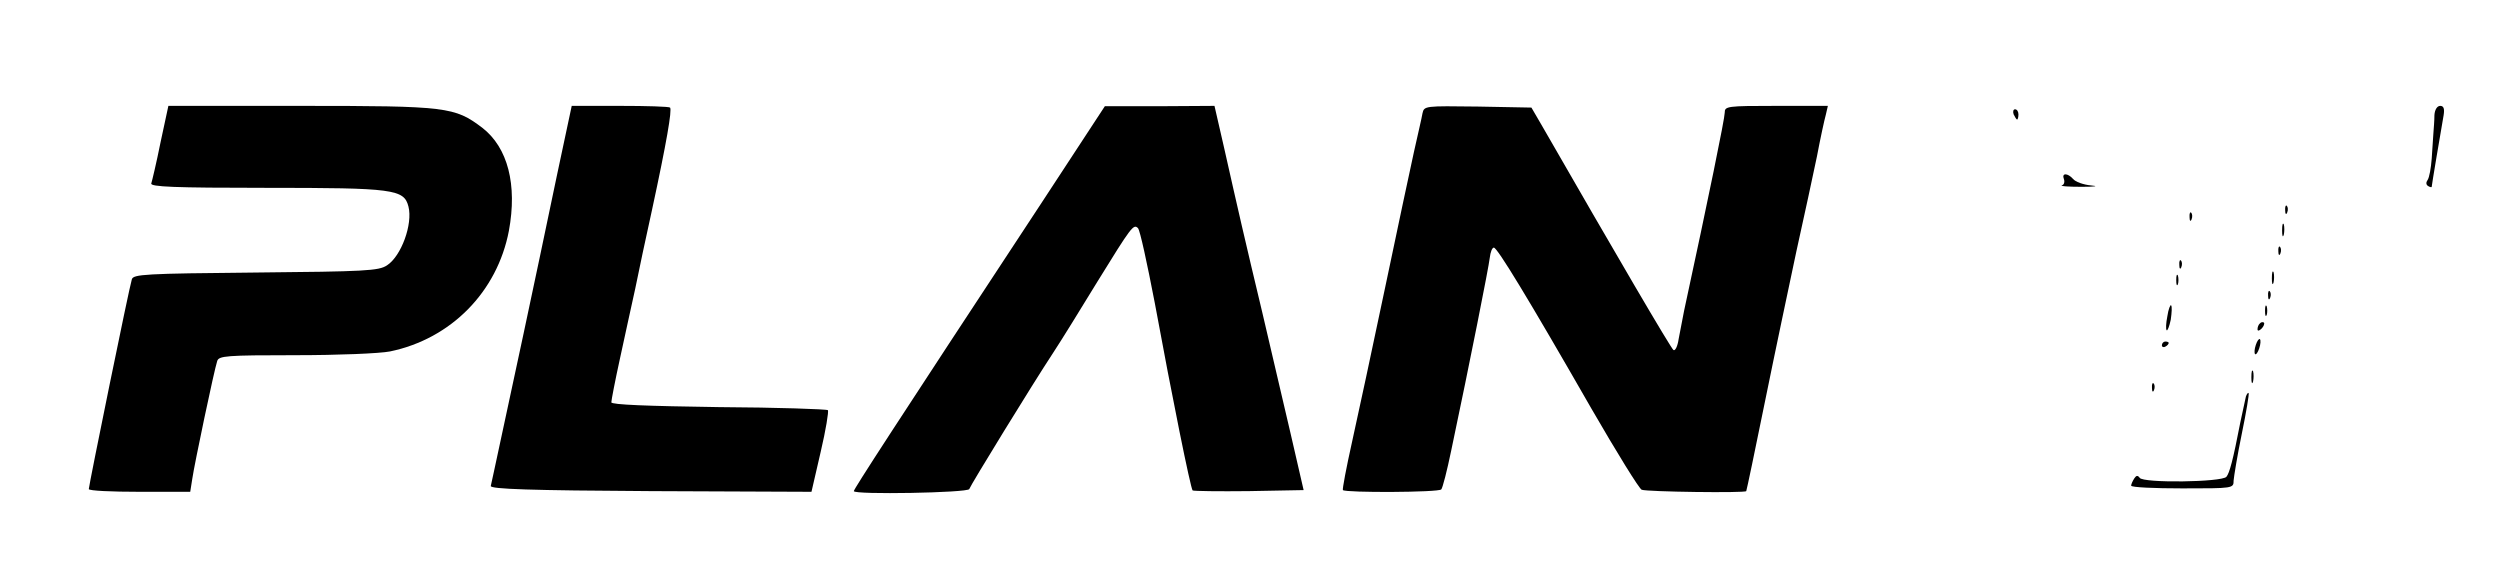
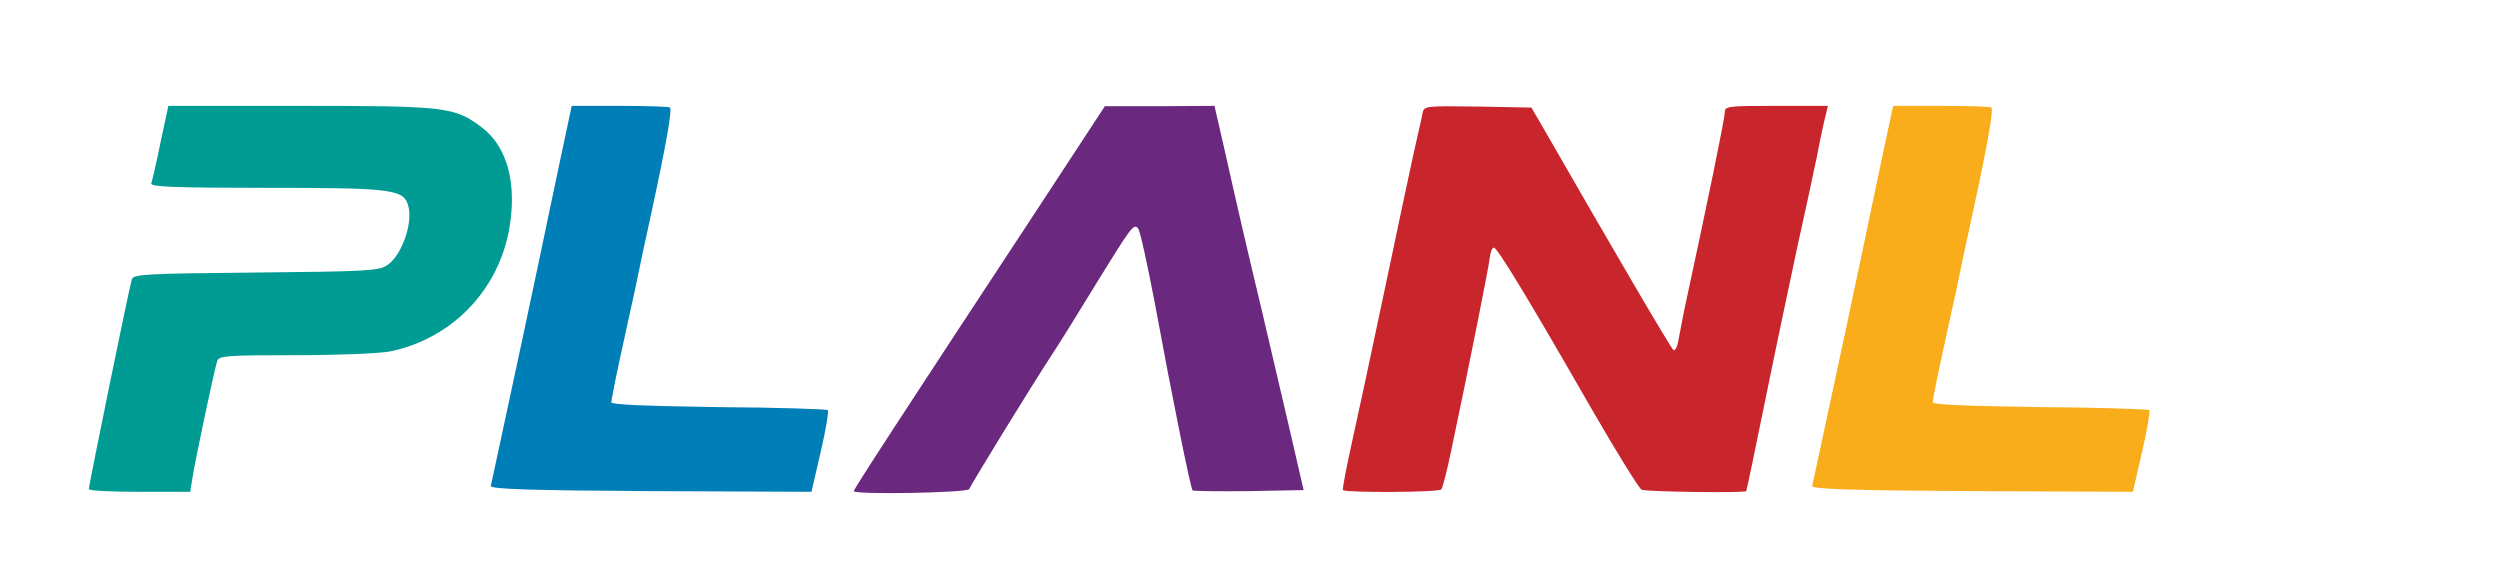
- <svg xmlns="http://www.w3.org/2000/svg" version="1.0" width="732pt" height="169pt" viewBox="0 0 732 169" preserveAspectRatio="xMidYMid meet">
-   <g transform="translate(0,169) scale(0.1,-0.1)" fill="#000000" stroke="none">
-     <path d="M470 1273 c-12 -60 -25 -114 -27 -120 -4 -10 67 -13 336 -13 375 0 404 -4 417 -55 13 -51 -21 -145 -63 -172 -24 -16 -63 -18 -385 -21 -324 -3 -358 -5 -362 -20 -7 -20 -126 -604 -126 -614 0 -5 67 -8 149 -8 l148 0 6 38 c6 42 64 318 73 345 5 15 25 17 229 17 125 0 247 5 277 11 179 37 314 175 348 353 25 135 -3 244 -78 302 -81 61 -102 64 -533 64 l-386 0 -23 -107z" />
-     <path d="M1631 1178 c-66 -317 -140 -662 -167 -786 -13 -63 -26 -119 -27 -125 -1 -9 115 -13 469 -15 l470 -2 27 117 c15 64 24 119 21 122 -3 3 -147 8 -320 9 -209 3 -314 7 -314 14 0 6 11 63 25 127 14 64 34 157 45 206 10 50 32 153 49 230 43 199 59 293 53 300 -3 3 -69 5 -147 5 l-141 0 -43 -202z" />
-     <path d="M3047 1092 c-431 -655 -547 -834 -547 -840 0 -11 334 -5 338 6 4 12 185 307 245 398 25 38 83 132 130 209 100 162 106 170 119 157 6 -6 27 -104 49 -218 51 -277 105 -544 111 -550 3 -2 77 -3 165 -2 l160 3 -38 165 c-21 91 -59 251 -83 355 -51 213 -72 305 -112 483 l-28 122 -160 -1 -161 0 -188 -287z" />
-     <path d="M4165 1358 c-2 -13 -14 -63 -25 -113 -11 -49 -49 -229 -85 -400 -36 -171 -79 -372 -96 -448 -17 -76 -29 -140 -27 -142 8 -8 280 -7 288 2 4 4 17 55 29 113 56 265 110 538 113 565 2 17 7 30 12 30 10 0 99 -146 286 -472 74 -128 140 -235 147 -237 14 -6 303 -10 306 -4 1 1 26 120 55 263 29 143 71 341 92 440 22 99 49 224 60 277 10 53 22 108 26 122 l6 26 -151 0 c-145 0 -151 -1 -151 -20 0 -17 -47 -247 -119 -580 -5 -25 -12 -62 -16 -83 -3 -21 -10 -35 -15 -32 -7 4 -172 286 -384 655 l-32 55 -157 3 c-156 2 -157 2 -162 -20z" />
-     <path d="M7128 1353 c0 -16 -2 -39 -3 -53 -1 -14 -3 -47 -5 -75 -2 -27 -7 -55 -12 -62 -5 -7 -5 -14 2 -18 5 -3 10 -4 10 -2 0 4 25 153 35 210 3 19 0 27 -10 27 -9 0 -16 -11 -17 -27z" />
-     <path d="M5896 1355 c4 -8 8 -15 10 -15 2 0 4 7 4 15 0 8 -4 15 -10 15 -5 0 -7 -7 -4 -15z" />
-     <path d="M6043 1166 c3 -8 1 -17 -6 -19 -7 -2 20 -4 58 -4 39 0 52 2 28 4 -23 2 -47 11 -53 19 -16 18 -34 18 -27 0z" />
-     <path d="M6691 1074 c0 -11 3 -14 6 -6 3 7 2 16 -1 19 -3 4 -6 -2 -5 -13z" />
-     <path d="M6411 1054 c0 -11 3 -14 6 -6 3 7 2 16 -1 19 -3 4 -6 -2 -5 -13z" />
-     <path d="M6682 1015 c0 -16 2 -22 5 -12 2 9 2 23 0 30 -3 6 -5 -1 -5 -18z" />
-     <path d="M6671 954 c0 -11 3 -14 6 -6 3 7 2 16 -1 19 -3 4 -6 -2 -5 -13z" />
-     <path d="M6381 914 c0 -11 3 -14 6 -6 3 7 2 16 -1 19 -3 4 -6 -2 -5 -13z" />
-     <path d="M6652 875 c0 -16 2 -22 5 -12 2 9 2 23 0 30 -3 6 -5 -1 -5 -18z" />
-     <path d="M6372 870 c0 -14 2 -19 5 -12 2 6 2 18 0 25 -3 6 -5 1 -5 -13z" />
-     <path d="M6641 824 c0 -11 3 -14 6 -6 3 7 2 16 -1 19 -3 4 -6 -2 -5 -13z" />
-     <path d="M6346 764 c-4 -20 -5 -38 -2 -41 2 -3 8 11 12 31 3 21 4 39 1 42 -2 3 -8 -11 -11 -32z" />
-     <path d="M6632 780 c0 -14 2 -19 5 -12 2 6 2 18 0 25 -3 6 -5 1 -5 -13z" />
-     <path d="M6617 743 c-4 -3 -7 -11 -7 -17 0 -6 5 -5 12 2 6 6 9 14 7 17 -3 3 -9 2 -12 -2z" />
-     <path d="M6605 680 c-4 -12 -5 -24 -2 -27 3 -2 8 5 12 17 4 12 5 24 2 27 -3 2 -8 -5 -12 -17z" />
-     <path d="M6330 679 c0 -5 5 -7 10 -4 6 3 10 8 10 11 0 2 -4 4 -10 4 -5 0 -10 -5 -10 -11z" />
-     <path d="M6592 585 c0 -16 2 -22 5 -12 2 9 2 23 0 30 -3 6 -5 -1 -5 -18z" />
-     <path d="M6301 554 c0 -11 3 -14 6 -6 3 7 2 16 -1 19 -3 4 -6 -2 -5 -13z" />
-     <path d="M6576 529 c-2 -8 -9 -41 -16 -74 -22 -114 -32 -150 -41 -161 -13 -16 -245 -19 -254 -3 -6 8 -10 7 -16 -2 -5 -8 -9 -17 -9 -21 0 -5 68 -8 150 -8 149 0 150 0 150 23 1 12 11 74 24 137 13 63 22 117 20 119 -2 2 -5 -2 -8 -10z" />
+ <svg xmlns="http://www.w3.org/2000/svg" width="732" height="169">
+   <g transform="translate(0,169) scale(0.1,-0.1)">
+     <path d="M470 1273c-12-60-25-114-27-120-4-10 67-13 336-13 375 0 404-4 417-55 13-51-21-145-63-172-24-16-63-18-385-21-324-3-358-5-362-20-7-20-126-604-126-614 0-5 67-8 149-8l148 0 6 38c6 42 64 318 73 345 5 15 25 17 229 17 125 0 247 5 277 11 179 37 314 175 348 353 25 135-3 244-78 302-81 61-102 64-533 64l-386 0-23-107z" fill="#009B92" />
+     <path d="M1631 1178c-66-317-140-662-167-786-13-63-26-119-27-125-1-9 115-13 469-15l470-2 27 117c15 64 24 119 21 122-3 3-147 8-320 9-209 3-314 7-314 14 0 6 11 63 25 127 14 64 34 157 45 206 10 50 32 153 49 230 43 199 59 293 53 300-3 3-69 5-147 5l-141 0-43-202z" fill="#007EB8" />
+     <path d="M3047 1092c-431-655-547-834-547-840 0-11 334-5 338 6 4 12 185 307 245 398 25 38 83 132 130 209 100 162 106 170 119 157 6-6 27-104 49-218 51-277 105-544 111-550 3-2 77-3 165-2l160 3-38 165c-21 91-59 251-83 355-51 213-72 305-112 483l-28 122-160-1-161 0-188-287z" fill="#6A287E" />
+     <path d="M4165 1358c-2-13-14-63-25-113-11-49-49-229-85-400-36-171-79-372-96-448-17-76-29-140-27-142 8-8 280-7 288 2 4 4 17 55 29 113 56 265 110 538 113 565 2 17 7 30 12 30 10 0 99-146 286-472 74-128 140-235 147-237 14-6 303-10 306-4 1 1 26 120 55 263 29 143 71 341 92 440 22 99 49 224 60 277 10 53 22 108 26 122l6 26-151 0c-145 0-151-1-151-20 0-17-47-247-119-580-5-25-12-62-16-83-3-21-10-35-15-32-7 4-172 286-384 655l-32 55-157 3c-156 2-157 2-162-20z" fill="#C8252C" />
+     <path d="M5500 1178c-66-317-140-662-167-786-13-63-26-119-27-125-1-9 115-13 469-15l470-2 27 117c15 64 24 119 21 122-3 3-147 8-320 9-209 3-314 7-314 14 0 6 11 63 25 127 14 64 34 157 45 206 10 50 32 153 49 230 43 199 59 293 53 300-3 3-69 5-147 5l-141 0-43-202z" fill="#F9AD1B" />
  </g>
</svg>
